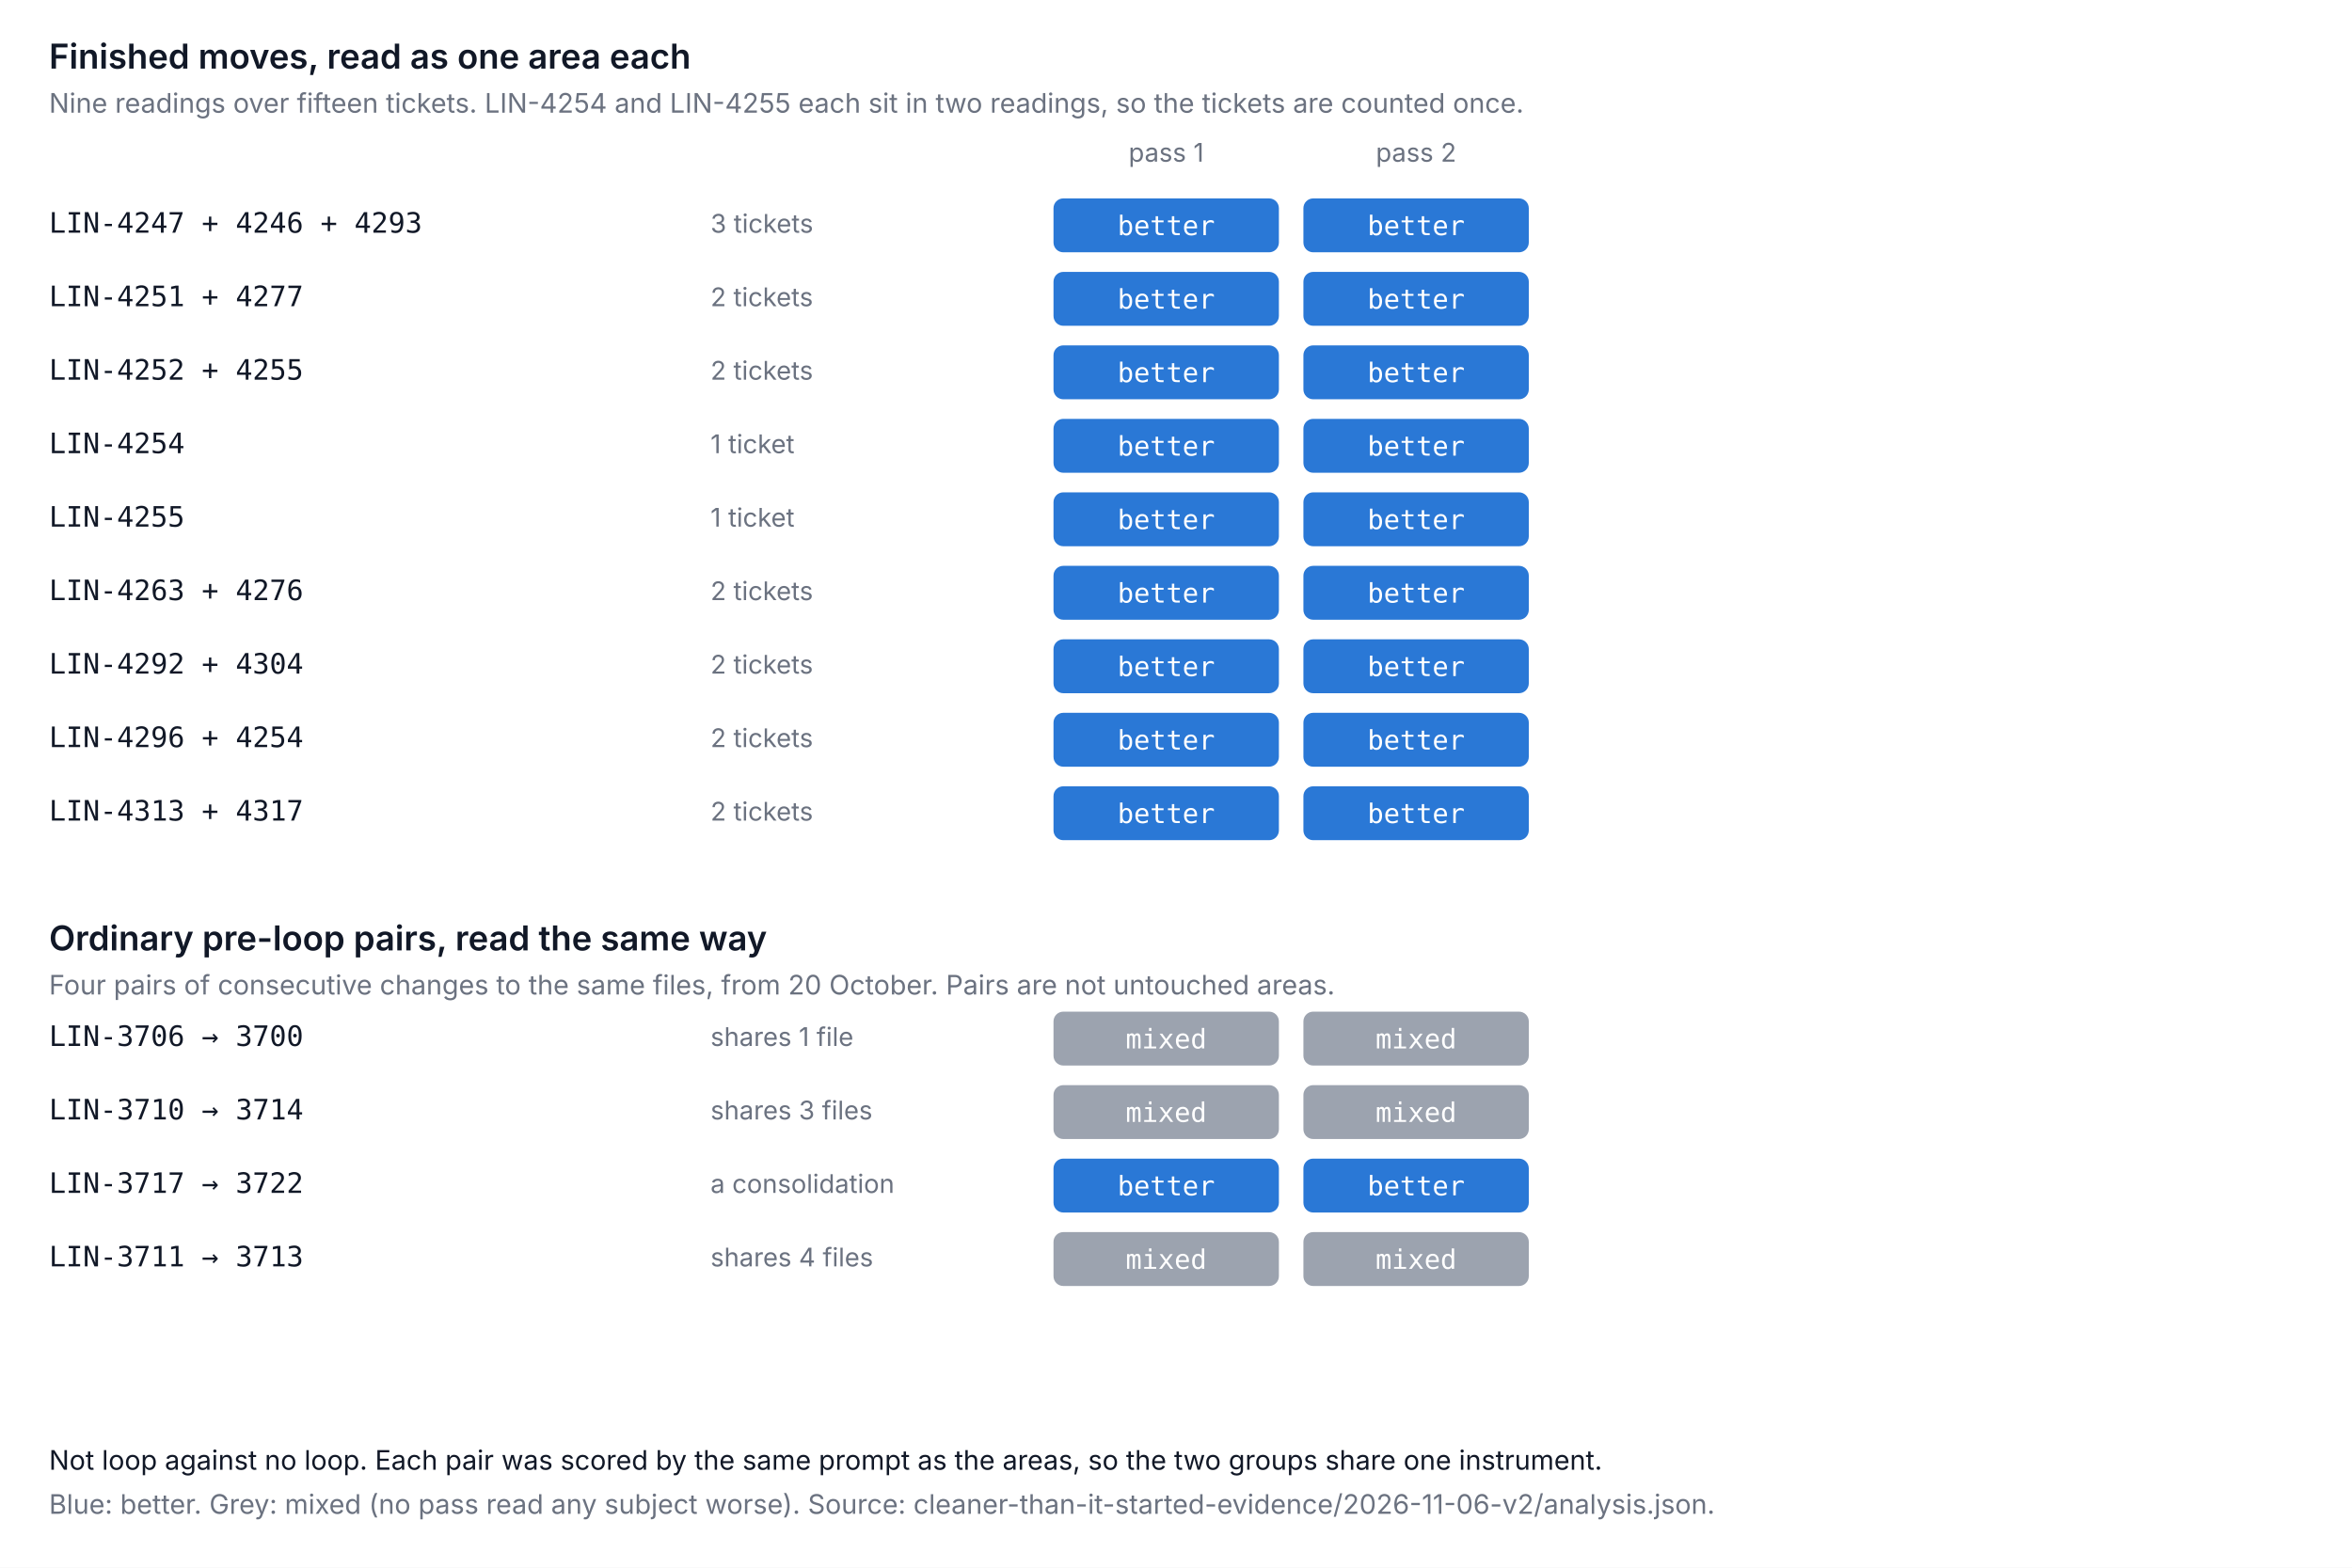
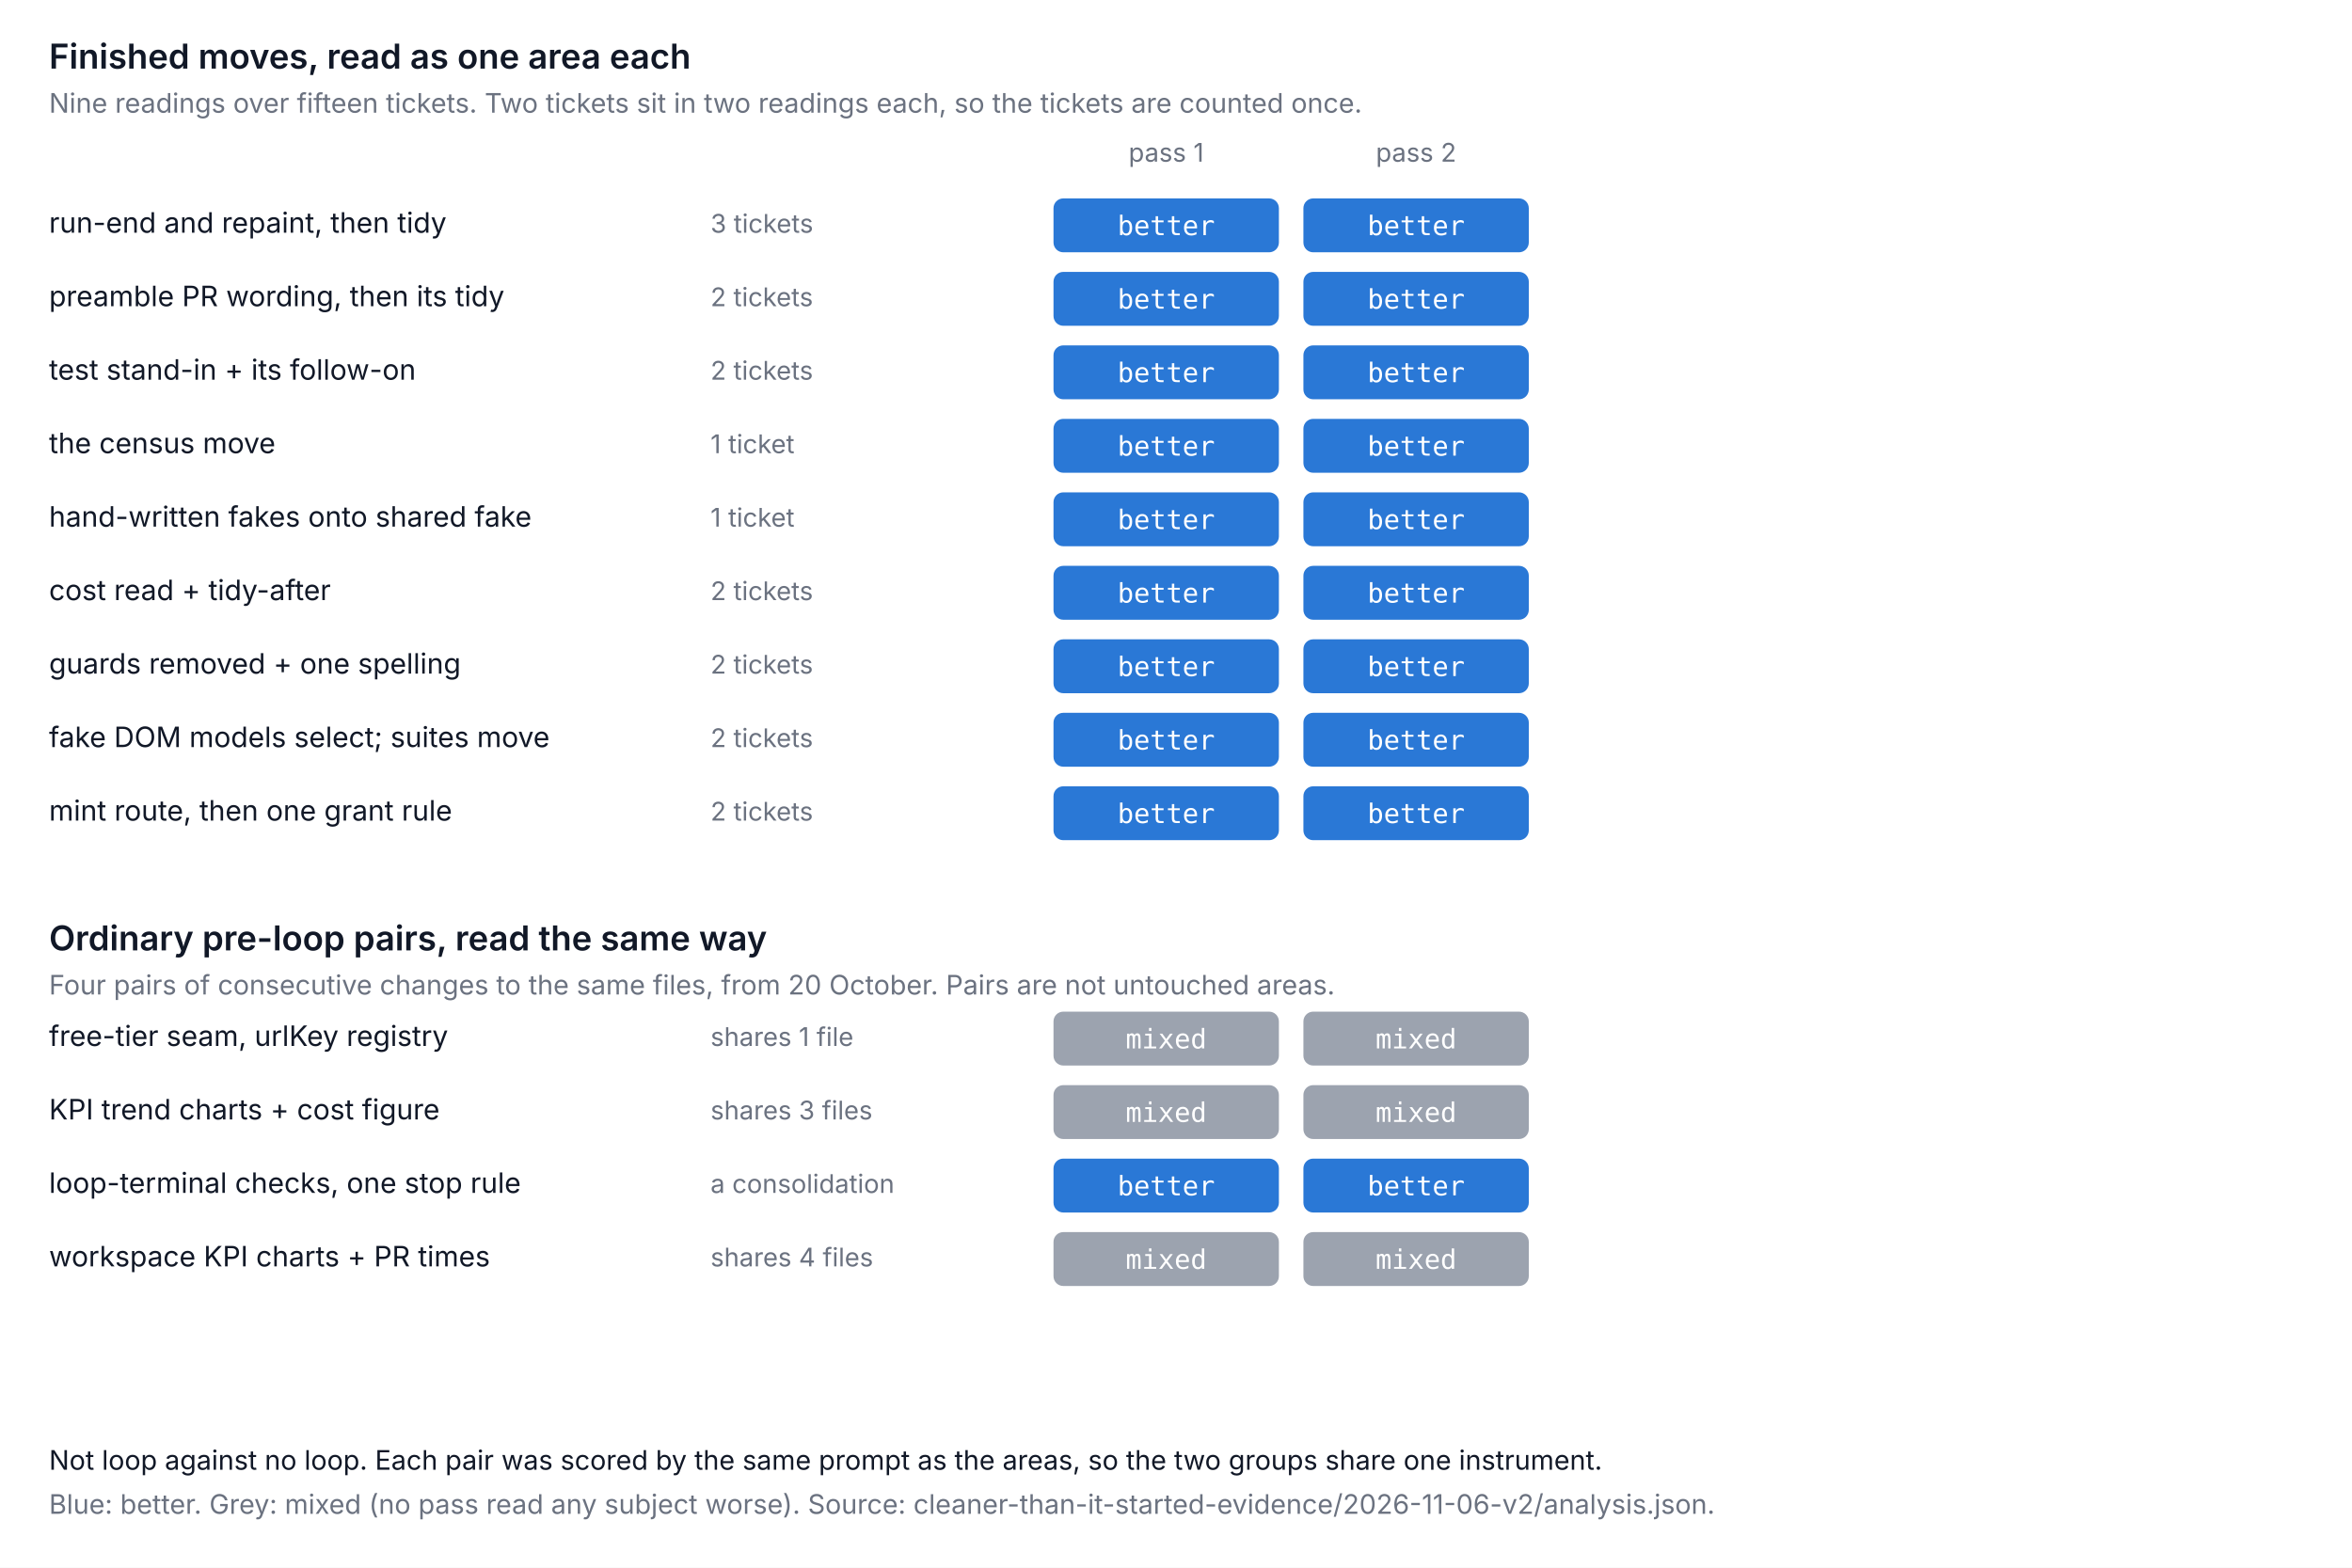
<svg xmlns="http://www.w3.org/2000/svg" width="960" height="640" viewBox="0 0 960 640" font-family="Inter, system-ui, sans-serif" font-size="12" role="img" aria-label="Nine finished-move area readings, all better in both blind passes, beside four ordinary pre-loop pairs, of which one is better in both passes. Each row has two cells, pass 1 and pass 2.">
  <style data-figure-theme="1">@media (prefers-color-scheme: dark){rect[fill="#fff"]:not([fill-opacity]),rect[fill="#ffffff"]:not([fill-opacity]),rect[fill="white"]:not([fill-opacity]){fill:#16181d}[stroke="#fff"],[stroke="#ffffff"],[stroke="white"]{stroke:#16181d}circle[fill="#fff"]:not([fill-opacity]),circle[fill="#ffffff"]:not([fill-opacity]),circle[fill="white"]:not([fill-opacity]){fill:#16181d}path[fill="#fff"]:not([fill-opacity]),path[fill="#ffffff"]:not([fill-opacity]),path[fill="white"]:not([fill-opacity]){fill:#16181d}polygon[fill="#fff"]:not([fill-opacity]),polygon[fill="#ffffff"]:not([fill-opacity]),polygon[fill="white"]:not([fill-opacity]){fill:#16181d}ellipse[fill="#fff"]:not([fill-opacity]),ellipse[fill="#ffffff"]:not([fill-opacity]),ellipse[fill="white"]:not([fill-opacity]){fill:#16181d}text[fill="#111827"]:not([data-on-fill]),text[fill="#1f2937"]:not([data-on-fill]),text[fill="#333"]:not([data-on-fill]),text[fill="#1f2328"]:not([data-on-fill]),text[fill="#555"]:not([data-on-fill]),text[fill="#475569"]:not([data-on-fill]){fill:#e6e6e6}[stroke="#111827"],[stroke="#1f2937"],[stroke="#333"],[stroke="#1f2328"],[stroke="#555"],[stroke="#475569"]{stroke:#e6e6e6}text[fill="#6b7280"]:not([data-on-fill]),text[fill="#666"]:not([data-on-fill]),text[fill="#667085"]:not([data-on-fill]),text[fill="#888"]:not([data-on-fill]),text[fill="#6e7781"]:not([data-on-fill]),text[fill="#999"]:not([data-on-fill]),text[fill="#aaa"]:not([data-on-fill]),text[fill="#bbb"]:not([data-on-fill]),text[fill="#9ca3af"]:not([data-on-fill]),text[fill="#94a3b8"]:not([data-on-fill]){fill:#9aa0a6}[stroke="#6b7280"],[stroke="#666"],[stroke="#667085"],[stroke="#888"],[stroke="#6e7781"],[stroke="#999"],[stroke="#aaa"],[stroke="#bbb"],[stroke="#9ca3af"],[stroke="#94a3b8"]{stroke:#9aa0a6}[stroke="#e5e7eb"],[stroke="#eee"],[stroke="#d1d5db"],[stroke="#f0f0f0"],[stroke="#cbd5e1"],[stroke="#d9d9d9"]{stroke:#2c313a}[fill="#f3f4f6"],[fill="#f9fafb"]{fill:#1f222a}rect[fill="#f0f0f0"],rect[fill="#d1d5db"],rect[fill="#e5e7eb"],rect[fill="#eee"]{fill:#2c313a}text:not([fill]):not([class]):not([data-on-fill]){fill:#e6e6e6}rect[fill="#1f2937"],circle[fill="#1f2937"],path[fill="#1f2937"]{fill:#4b5563}rect[fill="#3b1f5e"],circle[fill="#3b1f5e"],path[fill="#3b1f5e"]{fill:#553185}svg .t,svg .h{fill:#e6e6e6}svg .a,svg .s{fill:#9aa0a6}svg .f{fill:#1f222a;stroke:#2c313a}svg .g{stroke:#2c313a}rect[fill="#dbeafe"]{fill:#1d2d44}rect[fill="#93c5fd"]{fill:#2a5a9a}rect[fill="#fff7ed"]{fill:#2a2118}}</style>
  <rect x="0" y="0" width="960" height="640" fill="#fff" />
  <text x="20" y="28" font-size="14" font-weight="600" fill="#111827">Finished moves, read as one area each</text>
-   <text x="20" y="46" font-size="11" fill="#6b7280">Nine readings over fifteen tickets. LIN-4254 and LIN-4255 each sit in two readings, so the tickets are counted once.</text>
+   <text x="20" y="46" font-size="11" fill="#6b7280">Nine readings over fifteen tickets. Two tickets sit in two readings each, so the tickets are counted once.</text>
  <text x="476" y="66" font-size="10.5" fill="#6b7280" text-anchor="middle">pass 1</text>
  <text x="578" y="66" font-size="10.5" fill="#6b7280" text-anchor="middle">pass 2</text>
-   <text x="20" y="95" font-size="11.5" fill="#111827" font-family="JetBrains Mono, ui-monospace, monospace">LIN-4247 + 4246 + 4293</text>
+   <text x="20" y="95" font-size="11.5" fill="#111827">run-end and repaint, then tidy</text>
  <text x="290" y="95" font-size="10.5" fill="#6b7280">3 tickets</text>
  <rect x="430" y="81" width="92" height="22" rx="4" fill="#2a78d6" />
  <text x="476" y="96" font-size="11" fill="#fff" text-anchor="middle" font-family="JetBrains Mono, ui-monospace, monospace">better</text>
  <rect x="532" y="81" width="92" height="22" rx="4" fill="#2a78d6" />
  <text x="578" y="96" font-size="11" fill="#fff" text-anchor="middle" font-family="JetBrains Mono, ui-monospace, monospace">better</text>
-   <text x="20" y="125" font-size="11.5" fill="#111827" font-family="JetBrains Mono, ui-monospace, monospace">LIN-4251 + 4277</text>
+   <text x="20" y="125" font-size="11.5" fill="#111827">preamble PR wording, then its tidy</text>
  <text x="290" y="125" font-size="10.5" fill="#6b7280">2 tickets</text>
  <rect x="430" y="111" width="92" height="22" rx="4" fill="#2a78d6" />
  <text x="476" y="126" font-size="11" fill="#fff" text-anchor="middle" font-family="JetBrains Mono, ui-monospace, monospace">better</text>
  <rect x="532" y="111" width="92" height="22" rx="4" fill="#2a78d6" />
  <text x="578" y="126" font-size="11" fill="#fff" text-anchor="middle" font-family="JetBrains Mono, ui-monospace, monospace">better</text>
-   <text x="20" y="155" font-size="11.5" fill="#111827" font-family="JetBrains Mono, ui-monospace, monospace">LIN-4252 + 4255</text>
+   <text x="20" y="155" font-size="11.5" fill="#111827">test stand-in + its follow-on</text>
  <text x="290" y="155" font-size="10.5" fill="#6b7280">2 tickets</text>
  <rect x="430" y="141" width="92" height="22" rx="4" fill="#2a78d6" />
  <text x="476" y="156" font-size="11" fill="#fff" text-anchor="middle" font-family="JetBrains Mono, ui-monospace, monospace">better</text>
  <rect x="532" y="141" width="92" height="22" rx="4" fill="#2a78d6" />
  <text x="578" y="156" font-size="11" fill="#fff" text-anchor="middle" font-family="JetBrains Mono, ui-monospace, monospace">better</text>
-   <text x="20" y="185" font-size="11.5" fill="#111827" font-family="JetBrains Mono, ui-monospace, monospace">LIN-4254</text>
+   <text x="20" y="185" font-size="11.5" fill="#111827">the census move</text>
  <text x="290" y="185" font-size="10.5" fill="#6b7280">1 ticket</text>
  <rect x="430" y="171" width="92" height="22" rx="4" fill="#2a78d6" />
  <text x="476" y="186" font-size="11" fill="#fff" text-anchor="middle" font-family="JetBrains Mono, ui-monospace, monospace">better</text>
  <rect x="532" y="171" width="92" height="22" rx="4" fill="#2a78d6" />
  <text x="578" y="186" font-size="11" fill="#fff" text-anchor="middle" font-family="JetBrains Mono, ui-monospace, monospace">better</text>
-   <text x="20" y="215" font-size="11.5" fill="#111827" font-family="JetBrains Mono, ui-monospace, monospace">LIN-4255</text>
+   <text x="20" y="215" font-size="11.5" fill="#111827">hand-written fakes onto shared fake</text>
  <text x="290" y="215" font-size="10.5" fill="#6b7280">1 ticket</text>
  <rect x="430" y="201" width="92" height="22" rx="4" fill="#2a78d6" />
  <text x="476" y="216" font-size="11" fill="#fff" text-anchor="middle" font-family="JetBrains Mono, ui-monospace, monospace">better</text>
  <rect x="532" y="201" width="92" height="22" rx="4" fill="#2a78d6" />
  <text x="578" y="216" font-size="11" fill="#fff" text-anchor="middle" font-family="JetBrains Mono, ui-monospace, monospace">better</text>
-   <text x="20" y="245" font-size="11.5" fill="#111827" font-family="JetBrains Mono, ui-monospace, monospace">LIN-4263 + 4276</text>
+   <text x="20" y="245" font-size="11.5" fill="#111827">cost read + tidy-after</text>
  <text x="290" y="245" font-size="10.5" fill="#6b7280">2 tickets</text>
  <rect x="430" y="231" width="92" height="22" rx="4" fill="#2a78d6" />
  <text x="476" y="246" font-size="11" fill="#fff" text-anchor="middle" font-family="JetBrains Mono, ui-monospace, monospace">better</text>
  <rect x="532" y="231" width="92" height="22" rx="4" fill="#2a78d6" />
  <text x="578" y="246" font-size="11" fill="#fff" text-anchor="middle" font-family="JetBrains Mono, ui-monospace, monospace">better</text>
-   <text x="20" y="275" font-size="11.5" fill="#111827" font-family="JetBrains Mono, ui-monospace, monospace">LIN-4292 + 4304</text>
+   <text x="20" y="275" font-size="11.5" fill="#111827">guards removed + one spelling</text>
  <text x="290" y="275" font-size="10.5" fill="#6b7280">2 tickets</text>
  <rect x="430" y="261" width="92" height="22" rx="4" fill="#2a78d6" />
  <text x="476" y="276" font-size="11" fill="#fff" text-anchor="middle" font-family="JetBrains Mono, ui-monospace, monospace">better</text>
  <rect x="532" y="261" width="92" height="22" rx="4" fill="#2a78d6" />
  <text x="578" y="276" font-size="11" fill="#fff" text-anchor="middle" font-family="JetBrains Mono, ui-monospace, monospace">better</text>
-   <text x="20" y="305" font-size="11.5" fill="#111827" font-family="JetBrains Mono, ui-monospace, monospace">LIN-4296 + 4254</text>
+   <text x="20" y="305" font-size="11.5" fill="#111827">fake DOM models select; suites move</text>
  <text x="290" y="305" font-size="10.5" fill="#6b7280">2 tickets</text>
  <rect x="430" y="291" width="92" height="22" rx="4" fill="#2a78d6" />
  <text x="476" y="306" font-size="11" fill="#fff" text-anchor="middle" font-family="JetBrains Mono, ui-monospace, monospace">better</text>
  <rect x="532" y="291" width="92" height="22" rx="4" fill="#2a78d6" />
  <text x="578" y="306" font-size="11" fill="#fff" text-anchor="middle" font-family="JetBrains Mono, ui-monospace, monospace">better</text>
-   <text x="20" y="335" font-size="11.5" fill="#111827" font-family="JetBrains Mono, ui-monospace, monospace">LIN-4313 + 4317</text>
+   <text x="20" y="335" font-size="11.5" fill="#111827">mint route, then one grant rule</text>
  <text x="290" y="335" font-size="10.5" fill="#6b7280">2 tickets</text>
  <rect x="430" y="321" width="92" height="22" rx="4" fill="#2a78d6" />
  <text x="476" y="336" font-size="11" fill="#fff" text-anchor="middle" font-family="JetBrains Mono, ui-monospace, monospace">better</text>
  <rect x="532" y="321" width="92" height="22" rx="4" fill="#2a78d6" />
  <text x="578" y="336" font-size="11" fill="#fff" text-anchor="middle" font-family="JetBrains Mono, ui-monospace, monospace">better</text>
  <text x="20" y="388" font-size="14" font-weight="600" fill="#111827">Ordinary pre-loop pairs, read the same way</text>
  <text x="20" y="406" font-size="11" fill="#6b7280">Four pairs of consecutive changes to the same files, from 20 October. Pairs are not untouched areas.</text>
-   <text x="20" y="427" font-size="11.5" fill="#111827" font-family="JetBrains Mono, ui-monospace, monospace">LIN-3706 → 3700</text>
+   <text x="20" y="427" font-size="11.5" fill="#111827">free-tier seam, urlKey registry</text>
  <text x="290" y="427" font-size="10.5" fill="#6b7280">shares 1 file</text>
  <rect x="430" y="413" width="92" height="22" rx="4" fill="#9ca3af" />
  <text x="476" y="428" font-size="11" fill="#fff" text-anchor="middle" font-family="JetBrains Mono, ui-monospace, monospace">mixed</text>
  <rect x="532" y="413" width="92" height="22" rx="4" fill="#9ca3af" />
  <text x="578" y="428" font-size="11" fill="#fff" text-anchor="middle" font-family="JetBrains Mono, ui-monospace, monospace">mixed</text>
-   <text x="20" y="457" font-size="11.5" fill="#111827" font-family="JetBrains Mono, ui-monospace, monospace">LIN-3710 → 3714</text>
+   <text x="20" y="457" font-size="11.5" fill="#111827">KPI trend charts + cost figure</text>
  <text x="290" y="457" font-size="10.5" fill="#6b7280">shares 3 files</text>
  <rect x="430" y="443" width="92" height="22" rx="4" fill="#9ca3af" />
  <text x="476" y="458" font-size="11" fill="#fff" text-anchor="middle" font-family="JetBrains Mono, ui-monospace, monospace">mixed</text>
  <rect x="532" y="443" width="92" height="22" rx="4" fill="#9ca3af" />
  <text x="578" y="458" font-size="11" fill="#fff" text-anchor="middle" font-family="JetBrains Mono, ui-monospace, monospace">mixed</text>
-   <text x="20" y="487" font-size="11.5" fill="#111827" font-family="JetBrains Mono, ui-monospace, monospace">LIN-3717 → 3722</text>
+   <text x="20" y="487" font-size="11.5" fill="#111827">loop-terminal checks, one stop rule</text>
  <text x="290" y="487" font-size="10.5" fill="#6b7280">a consolidation</text>
  <rect x="430" y="473" width="92" height="22" rx="4" fill="#2a78d6" />
  <text x="476" y="488" font-size="11" fill="#fff" text-anchor="middle" font-family="JetBrains Mono, ui-monospace, monospace">better</text>
  <rect x="532" y="473" width="92" height="22" rx="4" fill="#2a78d6" />
  <text x="578" y="488" font-size="11" fill="#fff" text-anchor="middle" font-family="JetBrains Mono, ui-monospace, monospace">better</text>
-   <text x="20" y="517" font-size="11.5" fill="#111827" font-family="JetBrains Mono, ui-monospace, monospace">LIN-3711 → 3713</text>
+   <text x="20" y="517" font-size="11.5" fill="#111827">workspace KPI charts + PR times</text>
  <text x="290" y="517" font-size="10.5" fill="#6b7280">shares 4 files</text>
  <rect x="430" y="503" width="92" height="22" rx="4" fill="#9ca3af" />
  <text x="476" y="518" font-size="11" fill="#fff" text-anchor="middle" font-family="JetBrains Mono, ui-monospace, monospace">mixed</text>
  <rect x="532" y="503" width="92" height="22" rx="4" fill="#9ca3af" />
  <text x="578" y="518" font-size="11" fill="#fff" text-anchor="middle" font-family="JetBrains Mono, ui-monospace, monospace">mixed</text>
  <text x="20" y="600" font-size="11" fill="#111827">Not loop against no loop. Each pair was scored by the same prompt as the areas, so the two groups share one instrument.</text>
  <text x="20" y="618" font-size="11" fill="#6b7280">Blue: better. Grey: mixed (no pass read any subject worse). Source: cleaner-than-it-started-evidence/2026-11-06-v2/analysis.json.</text>
</svg>
